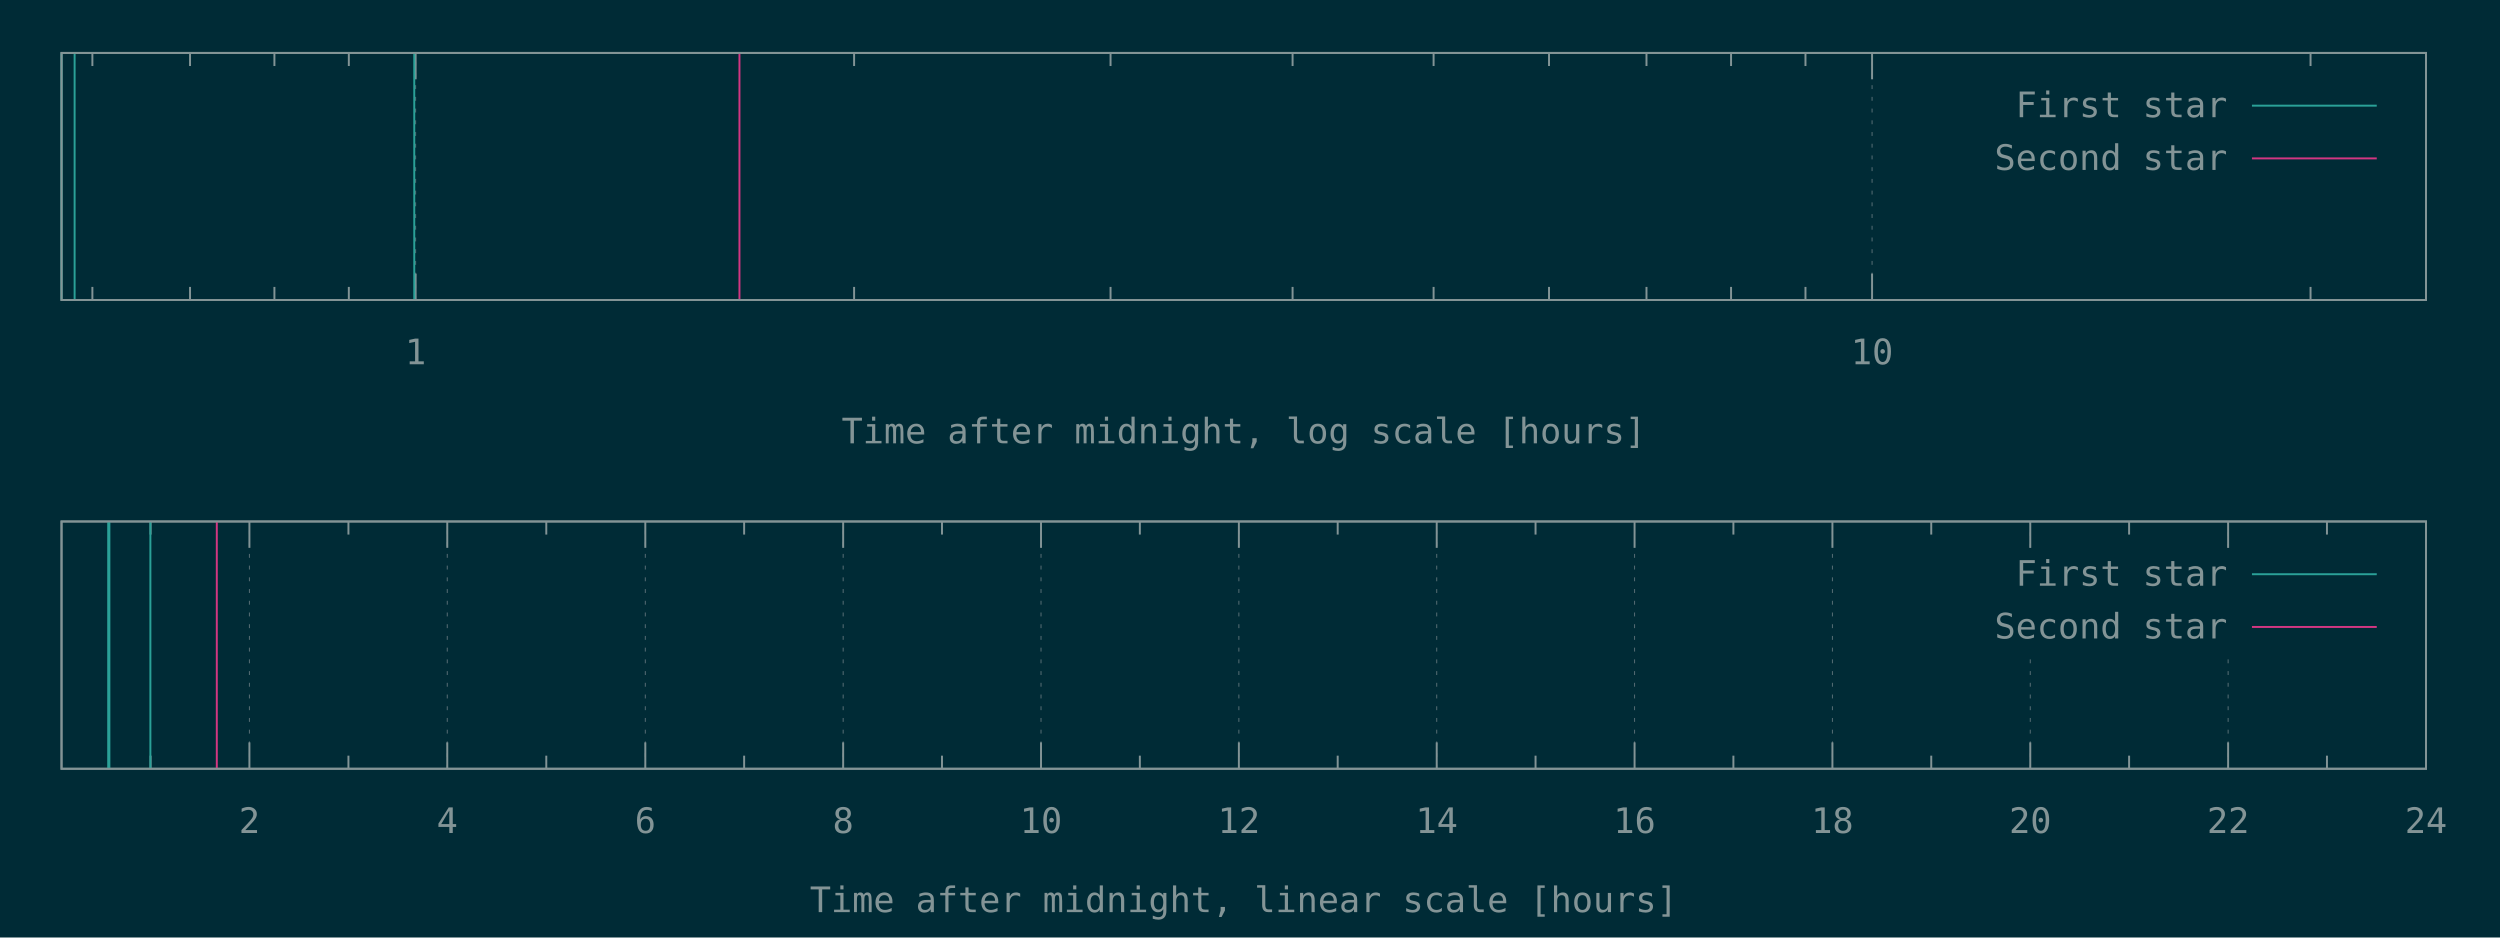
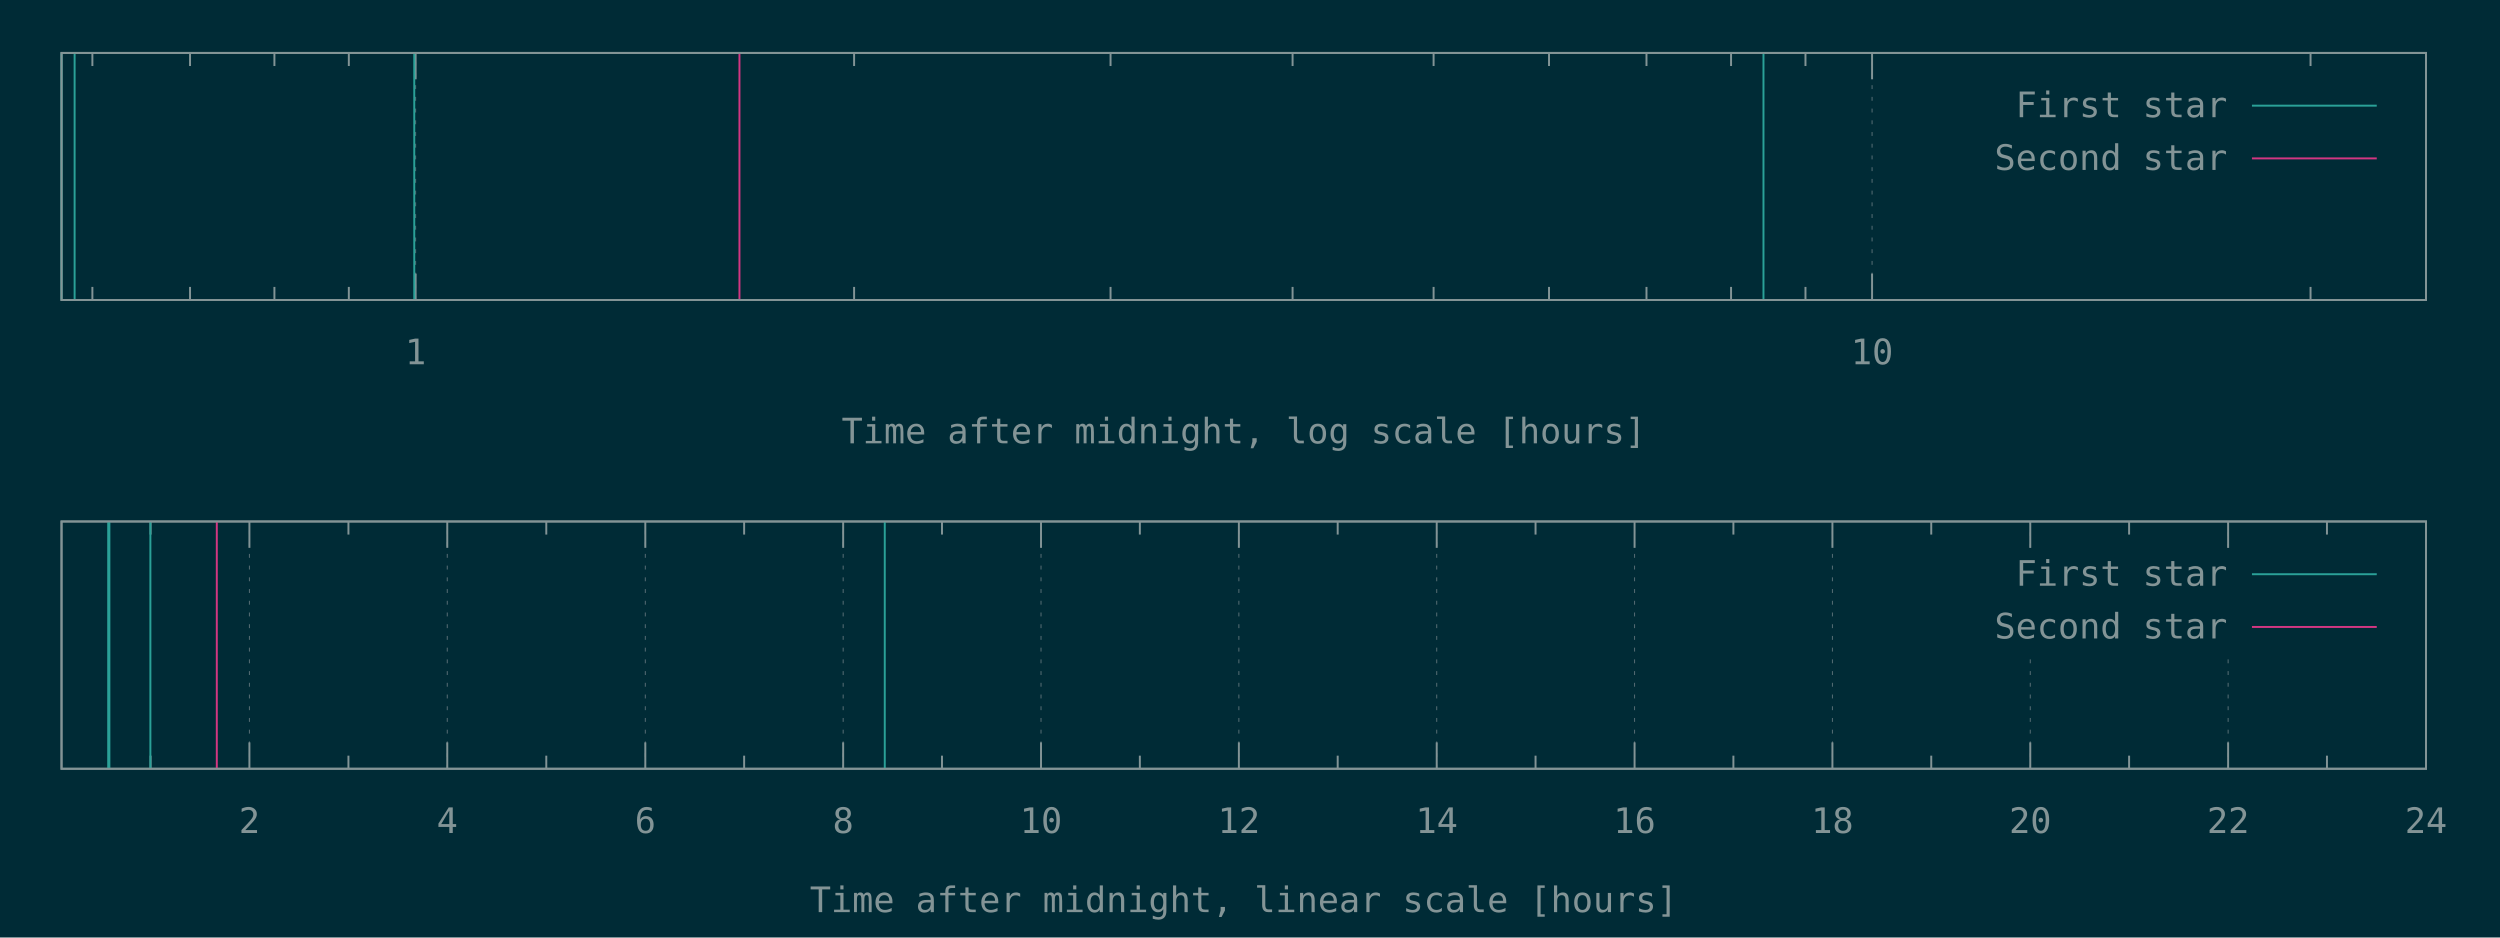
<svg xmlns="http://www.w3.org/2000/svg" xmlns:xlink="http://www.w3.org/1999/xlink" width="1280" height="480" viewBox="0 0 1280 480">
  <g id="gnuplot_canvas">
    <rect x="0" y="0" width="1280" height="480" fill="#002b36" />
    <defs>
      <circle id="gpDot" r="0.5" stroke-width="0.5" stroke="currentColor" />
      <path id="gpPt0" stroke-width="0.148" stroke="currentColor" d="M-1,0 h2 M0,-1 v2" />
      <path id="gpPt1" stroke-width="0.148" stroke="currentColor" d="M-1,-1 L1,1 M1,-1 L-1,1" />
      <path id="gpPt2" stroke-width="0.148" stroke="currentColor" d="M-1,0 L1,0 M0,-1 L0,1 M-1,-1 L1,1 M-1,1 L1,-1" />
      <rect id="gpPt3" stroke-width="0.148" stroke="currentColor" x="-1" y="-1" width="2" height="2" />
      <rect id="gpPt4" stroke-width="0.148" stroke="currentColor" fill="currentColor" x="-1" y="-1" width="2" height="2" />
      <circle id="gpPt5" stroke-width="0.148" stroke="currentColor" cx="0" cy="0" r="1" />
      <use xlink:href="#gpPt5" id="gpPt6" fill="currentColor" stroke="none" />
      <path id="gpPt7" stroke-width="0.148" stroke="currentColor" d="M0,-1.33 L-1.33,0.67 L1.33,0.67 z" />
      <use xlink:href="#gpPt7" id="gpPt8" fill="currentColor" stroke="none" />
      <use xlink:href="#gpPt7" id="gpPt9" stroke="currentColor" transform="rotate(180)" />
      <use xlink:href="#gpPt9" id="gpPt10" fill="currentColor" stroke="none" />
      <use xlink:href="#gpPt3" id="gpPt11" stroke="currentColor" transform="rotate(45)" />
      <use xlink:href="#gpPt11" id="gpPt12" fill="currentColor" stroke="none" />
      <path id="gpPt13" stroke-width="0.148" stroke="currentColor" d="M0,1.330 L1.265,0.411 L0.782,-1.067 L-0.782,-1.076 L-1.265,0.411 z" />
      <use xlink:href="#gpPt13" id="gpPt14" fill="currentColor" stroke="none" />
      <filter id="textbox" filterUnits="objectBoundingBox" x="0" y="0" height="1" width="1">
        <feFlood flood-color="#002B36" flood-opacity="1" result="bgnd" />
        <feComposite in="SourceGraphic" in2="bgnd" operator="atop" />
      </filter>
      <filter id="greybox" filterUnits="objectBoundingBox" x="0" y="0" height="1" width="1">
        <feFlood flood-color="lightgrey" flood-opacity="1" result="grey" />
        <feComposite in="SourceGraphic" in2="grey" operator="atop" />
      </filter>
    </defs>
    <g fill="none" color="#002B36" stroke="currentColor" stroke-width="1.00" stroke-linecap="butt" stroke-linejoin="miter">
</g>
    <g fill="none" color="black" stroke="currentColor" stroke-width="1.00" stroke-linecap="butt" stroke-linejoin="miter">
      <path stroke="rgb(131, 148, 150)" d="M47.3,153.6 L47.3,146.9 M47.3,27.1 L47.3,33.8 M97.3,153.6 L97.3,146.9 M97.3,27.1 L97.3,33.8   M140.5,153.6 L140.5,146.9 M140.5,27.1 L140.5,33.8 M178.6,153.6 L178.6,146.9 M178.6,27.1 L178.6,33.8    " />
    </g>
    <g fill="none" color="black" stroke="rgb(131, 148, 150)" stroke-width="0.50" stroke-linecap="butt" stroke-linejoin="miter">
</g>
    <g fill="none" color="gray" stroke="currentColor" stroke-width="0.50" stroke-linecap="butt" stroke-linejoin="miter">
      <path stroke="rgb( 88, 110, 117)" stroke-dasharray="2,4" class="gridline" d="M212.8,153.6 L212.8,27.1  " />
    </g>
    <g fill="none" color="gray" stroke="rgb( 88, 110, 117)" stroke-width="1.00" stroke-linecap="butt" stroke-linejoin="miter">
</g>
    <g fill="none" color="black" stroke="currentColor" stroke-width="1.00" stroke-linecap="butt" stroke-linejoin="miter">
      <path stroke="rgb(131, 148, 150)" d="M212.8,153.6 L212.8,140.1 M212.8,27.1 L212.8,40.6  " />
      <g transform="translate(212.8,186.5)" stroke="none" fill="rgb(131,148,150)" font-family="Inconsolata" font-size="18.00" text-anchor="middle">
        <text>
          <tspan font-family="Inconsolata"> 1</tspan>
        </text>
      </g>
    </g>
    <g fill="none" color="black" stroke="currentColor" stroke-width="1.00" stroke-linecap="butt" stroke-linejoin="miter">
      <path stroke="rgb(131, 148, 150)" d="M437.3,153.6 L437.3,146.9 M437.3,27.1 L437.3,33.8 M568.6,153.6 L568.6,146.9 M568.6,27.1 L568.6,33.8   M661.8,153.6 L661.8,146.9 M661.8,27.1 L661.8,33.8 M734.0,153.6 L734.0,146.9 M734.0,27.1 L734.0,33.8   M793.1,153.6 L793.1,146.9 M793.1,27.1 L793.1,33.8 M843.0,153.6 L843.0,146.9 M843.0,27.1 L843.0,33.8   M886.3,153.6 L886.3,146.9 M886.3,27.1 L886.3,33.8 M924.4,153.6 L924.4,146.9 M924.4,27.1 L924.4,33.8    " />
    </g>
    <g fill="none" color="black" stroke="rgb(131, 148, 150)" stroke-width="0.50" stroke-linecap="butt" stroke-linejoin="miter">
</g>
    <g fill="none" color="gray" stroke="currentColor" stroke-width="0.50" stroke-linecap="butt" stroke-linejoin="miter">
      <path stroke="rgb( 88, 110, 117)" stroke-dasharray="2,4" class="gridline" d="M958.5,153.6 L958.5,27.1  " />
    </g>
    <g fill="none" color="gray" stroke="rgb( 88, 110, 117)" stroke-width="1.00" stroke-linecap="butt" stroke-linejoin="miter">
</g>
    <g fill="none" color="black" stroke="currentColor" stroke-width="1.00" stroke-linecap="butt" stroke-linejoin="miter">
      <path stroke="rgb(131, 148, 150)" d="M958.5,153.6 L958.5,140.1 M958.5,27.1 L958.5,40.6  " />
      <g transform="translate(958.5,186.5)" stroke="none" fill="rgb(131,148,150)" font-family="Inconsolata" font-size="18.00" text-anchor="middle">
        <text>
          <tspan font-family="Inconsolata"> 10</tspan>
        </text>
      </g>
    </g>
    <g fill="none" color="black" stroke="currentColor" stroke-width="1.00" stroke-linecap="butt" stroke-linejoin="miter">
      <path stroke="rgb(131, 148, 150)" d="M1183.0,153.6 L1183.0,146.9 M1183.0,27.1 L1183.0,33.8  " />
    </g>
    <g fill="none" color="black" stroke="currentColor" stroke-width="1.00" stroke-linecap="butt" stroke-linejoin="miter">
      <path stroke="rgb(131, 148, 150)" d="M31.5,27.1 L31.5,153.6 L1242.1,153.6 L1242.1,27.1 L31.5,27.1 Z  " />
    </g>
    <g fill="none" color="black" stroke="currentColor" stroke-width="1.00" stroke-linecap="butt" stroke-linejoin="miter">
      <g transform="translate(636.8,227.0)" stroke="none" fill="rgb(131,148,150)" font-family="Inconsolata" font-size="18.00" text-anchor="middle">
        <text>
          <tspan font-family="Inconsolata">Time after midnight, log scale [hours]</tspan>
        </text>
      </g>
    </g>
    <g fill="none" color="black" stroke="currentColor" stroke-width="1.00" stroke-linecap="butt" stroke-linejoin="miter">
</g>
    <g id="gnuplot_plot_1a">
      <g fill="none" color="black" stroke="currentColor" stroke-width="1.00" stroke-linecap="butt" stroke-linejoin="miter">
-         <path stroke="rgb( 42, 161, 152)" d="M31.5,153.6 L31.5,27.1 M38.2,153.6 L38.2,27.1 M212.1,153.6 L212.1,27.1  " />
+         <path stroke="rgb( 42, 161, 152)" d="M31.5,153.6 L31.5,27.1 M38.2,153.6 L38.2,27.1 M212.1,153.6 L212.1,27.1 M902.9,153.6 L902.9,27.1    " />
      </g>
    </g>
    <g id="gnuplot_plot_2a">
      <g fill="none" color="black" stroke="currentColor" stroke-width="1.00" stroke-linecap="butt" stroke-linejoin="miter">
        <path stroke="rgb(211,  54, 130)" d="M378.6,153.6 L378.6,27.1  " />
      </g>
    </g>
    <g stroke="none" shape-rendering="crispEdges">
      <polygon fill="#002B36" points="1001.8,94.6 1229.5,94.6 1229.5,40.6 1001.8,40.6 " />
    </g>
    <g id="gnuplot_plot_1a">
      <g fill="none" color="black" stroke="currentColor" stroke-width="1.00" stroke-linecap="butt" stroke-linejoin="miter">
        <g transform="translate(1140.4,60.0)" stroke="none" fill="rgb(131,148,150)" font-family="Inconsolata" font-size="18.00" text-anchor="end">
          <text>
            <tspan font-family="Inconsolata">First star</tspan>
          </text>
        </g>
      </g>
      <g fill="none" color="black" stroke="currentColor" stroke-width="1.00" stroke-linecap="butt" stroke-linejoin="miter">
        <path stroke="rgb( 42, 161, 152)" d="M1153.0,54.1 L1216.9,54.1  " />
      </g>
    </g>
    <g id="gnuplot_plot_2a">
      <g fill="none" color="black" stroke="currentColor" stroke-width="1.00" stroke-linecap="butt" stroke-linejoin="miter">
        <g transform="translate(1140.4,87.0)" stroke="none" fill="rgb(131,148,150)" font-family="Inconsolata" font-size="18.00" text-anchor="end">
          <text>
            <tspan font-family="Inconsolata">Second star</tspan>
          </text>
        </g>
      </g>
      <g fill="none" color="black" stroke="currentColor" stroke-width="1.00" stroke-linecap="butt" stroke-linejoin="miter">
        <path stroke="rgb(211,  54, 130)" d="M1153.0,81.1 L1216.9,81.1  " />
      </g>
    </g>
    <g fill="none" color="#002B36" stroke="rgb(211,  54, 130)" stroke-width="2.00" stroke-linecap="butt" stroke-linejoin="miter">
</g>
    <g fill="none" color="black" stroke="currentColor" stroke-width="2.00" stroke-linecap="butt" stroke-linejoin="miter">
</g>
    <g fill="none" color="black" stroke="black" stroke-width="1.00" stroke-linecap="butt" stroke-linejoin="miter">
</g>
    <g fill="none" color="black" stroke="currentColor" stroke-width="1.00" stroke-linecap="butt" stroke-linejoin="miter">
      <path stroke="rgb(131, 148, 150)" d="M31.5,27.1 L31.5,153.6 L1242.1,153.6 L1242.1,27.1 L31.5,27.1 Z  " />
    </g>
    <g fill="none" color="black" stroke="currentColor" stroke-width="1.00" stroke-linecap="butt" stroke-linejoin="miter">
</g>
    <g fill="none" color="black" stroke="currentColor" stroke-width="1.00" stroke-linecap="butt" stroke-linejoin="miter">
      <path stroke="rgb(131, 148, 150)" d="M77.1,393.6 L77.1,386.9 M77.1,267.0 L77.1,273.7  " />
    </g>
    <g fill="none" color="black" stroke="rgb(131, 148, 150)" stroke-width="0.50" stroke-linecap="butt" stroke-linejoin="miter">
</g>
    <g fill="none" color="gray" stroke="currentColor" stroke-width="0.50" stroke-linecap="butt" stroke-linejoin="miter">
      <path stroke="rgb( 88, 110, 117)" stroke-dasharray="2,4" class="gridline" d="M127.7,393.6 L127.7,267.0  " />
    </g>
    <g fill="none" color="gray" stroke="rgb( 88, 110, 117)" stroke-width="1.00" stroke-linecap="butt" stroke-linejoin="miter">
</g>
    <g fill="none" color="black" stroke="currentColor" stroke-width="1.00" stroke-linecap="butt" stroke-linejoin="miter">
      <path stroke="rgb(131, 148, 150)" d="M127.7,393.6 L127.7,380.1 M127.7,267.0 L127.7,280.5  " />
      <g transform="translate(127.7,426.5)" stroke="none" fill="rgb(131,148,150)" font-family="Inconsolata" font-size="18.00" text-anchor="middle">
        <text>
          <tspan font-family="Inconsolata"> 2</tspan>
        </text>
      </g>
    </g>
    <g fill="none" color="black" stroke="currentColor" stroke-width="1.00" stroke-linecap="butt" stroke-linejoin="miter">
      <path stroke="rgb(131, 148, 150)" d="M178.4,393.6 L178.4,386.9 M178.4,267.0 L178.4,273.7  " />
    </g>
    <g fill="none" color="black" stroke="rgb(131, 148, 150)" stroke-width="0.50" stroke-linecap="butt" stroke-linejoin="miter">
</g>
    <g fill="none" color="gray" stroke="currentColor" stroke-width="0.50" stroke-linecap="butt" stroke-linejoin="miter">
      <path stroke="rgb( 88, 110, 117)" stroke-dasharray="2,4" class="gridline" d="M229.0,393.6 L229.0,267.0  " />
    </g>
    <g fill="none" color="gray" stroke="rgb( 88, 110, 117)" stroke-width="1.00" stroke-linecap="butt" stroke-linejoin="miter">
</g>
    <g fill="none" color="black" stroke="currentColor" stroke-width="1.00" stroke-linecap="butt" stroke-linejoin="miter">
      <path stroke="rgb(131, 148, 150)" d="M229.0,393.6 L229.0,380.1 M229.0,267.0 L229.0,280.5  " />
      <g transform="translate(229.0,426.5)" stroke="none" fill="rgb(131,148,150)" font-family="Inconsolata" font-size="18.00" text-anchor="middle">
        <text>
          <tspan font-family="Inconsolata"> 4</tspan>
        </text>
      </g>
    </g>
    <g fill="none" color="black" stroke="currentColor" stroke-width="1.00" stroke-linecap="butt" stroke-linejoin="miter">
      <path stroke="rgb(131, 148, 150)" d="M279.7,393.6 L279.7,386.9 M279.7,267.0 L279.7,273.7  " />
    </g>
    <g fill="none" color="black" stroke="rgb(131, 148, 150)" stroke-width="0.50" stroke-linecap="butt" stroke-linejoin="miter">
</g>
    <g fill="none" color="gray" stroke="currentColor" stroke-width="0.50" stroke-linecap="butt" stroke-linejoin="miter">
      <path stroke="rgb( 88, 110, 117)" stroke-dasharray="2,4" class="gridline" d="M330.4,393.6 L330.4,267.0  " />
    </g>
    <g fill="none" color="gray" stroke="rgb( 88, 110, 117)" stroke-width="1.00" stroke-linecap="butt" stroke-linejoin="miter">
</g>
    <g fill="none" color="black" stroke="currentColor" stroke-width="1.00" stroke-linecap="butt" stroke-linejoin="miter">
      <path stroke="rgb(131, 148, 150)" d="M330.4,393.6 L330.4,380.1 M330.4,267.0 L330.4,280.5  " />
      <g transform="translate(330.4,426.5)" stroke="none" fill="rgb(131,148,150)" font-family="Inconsolata" font-size="18.00" text-anchor="middle">
        <text>
          <tspan font-family="Inconsolata"> 6</tspan>
        </text>
      </g>
    </g>
    <g fill="none" color="black" stroke="currentColor" stroke-width="1.00" stroke-linecap="butt" stroke-linejoin="miter">
      <path stroke="rgb(131, 148, 150)" d="M381.0,393.6 L381.0,386.9 M381.0,267.0 L381.0,273.7  " />
    </g>
    <g fill="none" color="black" stroke="rgb(131, 148, 150)" stroke-width="0.50" stroke-linecap="butt" stroke-linejoin="miter">
</g>
    <g fill="none" color="gray" stroke="currentColor" stroke-width="0.50" stroke-linecap="butt" stroke-linejoin="miter">
      <path stroke="rgb( 88, 110, 117)" stroke-dasharray="2,4" class="gridline" d="M431.7,393.6 L431.7,267.0  " />
    </g>
    <g fill="none" color="gray" stroke="rgb( 88, 110, 117)" stroke-width="1.00" stroke-linecap="butt" stroke-linejoin="miter">
</g>
    <g fill="none" color="black" stroke="currentColor" stroke-width="1.00" stroke-linecap="butt" stroke-linejoin="miter">
      <path stroke="rgb(131, 148, 150)" d="M431.7,393.6 L431.7,380.1 M431.7,267.0 L431.7,280.5  " />
      <g transform="translate(431.7,426.5)" stroke="none" fill="rgb(131,148,150)" font-family="Inconsolata" font-size="18.00" text-anchor="middle">
        <text>
          <tspan font-family="Inconsolata"> 8</tspan>
        </text>
      </g>
    </g>
    <g fill="none" color="black" stroke="currentColor" stroke-width="1.00" stroke-linecap="butt" stroke-linejoin="miter">
      <path stroke="rgb(131, 148, 150)" d="M482.3,393.6 L482.3,386.9 M482.3,267.0 L482.3,273.7  " />
    </g>
    <g fill="none" color="black" stroke="rgb(131, 148, 150)" stroke-width="0.50" stroke-linecap="butt" stroke-linejoin="miter">
</g>
    <g fill="none" color="gray" stroke="currentColor" stroke-width="0.50" stroke-linecap="butt" stroke-linejoin="miter">
      <path stroke="rgb( 88, 110, 117)" stroke-dasharray="2,4" class="gridline" d="M533.0,393.6 L533.0,267.0  " />
    </g>
    <g fill="none" color="gray" stroke="rgb( 88, 110, 117)" stroke-width="1.00" stroke-linecap="butt" stroke-linejoin="miter">
</g>
    <g fill="none" color="black" stroke="currentColor" stroke-width="1.00" stroke-linecap="butt" stroke-linejoin="miter">
      <path stroke="rgb(131, 148, 150)" d="M533.0,393.6 L533.0,380.1 M533.0,267.0 L533.0,280.5  " />
      <g transform="translate(533.0,426.5)" stroke="none" fill="rgb(131,148,150)" font-family="Inconsolata" font-size="18.00" text-anchor="middle">
        <text>
          <tspan font-family="Inconsolata"> 10</tspan>
        </text>
      </g>
    </g>
    <g fill="none" color="black" stroke="currentColor" stroke-width="1.00" stroke-linecap="butt" stroke-linejoin="miter">
      <path stroke="rgb(131, 148, 150)" d="M583.6,393.6 L583.6,386.9 M583.6,267.0 L583.6,273.7  " />
    </g>
    <g fill="none" color="black" stroke="rgb(131, 148, 150)" stroke-width="0.50" stroke-linecap="butt" stroke-linejoin="miter">
</g>
    <g fill="none" color="gray" stroke="currentColor" stroke-width="0.50" stroke-linecap="butt" stroke-linejoin="miter">
      <path stroke="rgb( 88, 110, 117)" stroke-dasharray="2,4" class="gridline" d="M634.3,393.6 L634.3,267.0  " />
    </g>
    <g fill="none" color="gray" stroke="rgb( 88, 110, 117)" stroke-width="1.00" stroke-linecap="butt" stroke-linejoin="miter">
</g>
    <g fill="none" color="black" stroke="currentColor" stroke-width="1.00" stroke-linecap="butt" stroke-linejoin="miter">
      <path stroke="rgb(131, 148, 150)" d="M634.3,393.6 L634.3,380.1 M634.3,267.0 L634.3,280.5  " />
      <g transform="translate(634.3,426.5)" stroke="none" fill="rgb(131,148,150)" font-family="Inconsolata" font-size="18.00" text-anchor="middle">
        <text>
          <tspan font-family="Inconsolata"> 12</tspan>
        </text>
      </g>
    </g>
    <g fill="none" color="black" stroke="currentColor" stroke-width="1.00" stroke-linecap="butt" stroke-linejoin="miter">
      <path stroke="rgb(131, 148, 150)" d="M684.9,393.6 L684.9,386.9 M684.9,267.0 L684.9,273.7  " />
    </g>
    <g fill="none" color="black" stroke="rgb(131, 148, 150)" stroke-width="0.50" stroke-linecap="butt" stroke-linejoin="miter">
</g>
    <g fill="none" color="gray" stroke="currentColor" stroke-width="0.50" stroke-linecap="butt" stroke-linejoin="miter">
      <path stroke="rgb( 88, 110, 117)" stroke-dasharray="2,4" class="gridline" d="M735.6,393.6 L735.6,267.0  " />
    </g>
    <g fill="none" color="gray" stroke="rgb( 88, 110, 117)" stroke-width="1.00" stroke-linecap="butt" stroke-linejoin="miter">
</g>
    <g fill="none" color="black" stroke="currentColor" stroke-width="1.00" stroke-linecap="butt" stroke-linejoin="miter">
      <path stroke="rgb(131, 148, 150)" d="M735.6,393.6 L735.6,380.1 M735.6,267.0 L735.6,280.5  " />
      <g transform="translate(735.6,426.5)" stroke="none" fill="rgb(131,148,150)" font-family="Inconsolata" font-size="18.00" text-anchor="middle">
        <text>
          <tspan font-family="Inconsolata"> 14</tspan>
        </text>
      </g>
    </g>
    <g fill="none" color="black" stroke="currentColor" stroke-width="1.00" stroke-linecap="butt" stroke-linejoin="miter">
      <path stroke="rgb(131, 148, 150)" d="M786.2,393.6 L786.2,386.9 M786.2,267.0 L786.2,273.7  " />
    </g>
    <g fill="none" color="black" stroke="rgb(131, 148, 150)" stroke-width="0.50" stroke-linecap="butt" stroke-linejoin="miter">
</g>
    <g fill="none" color="gray" stroke="currentColor" stroke-width="0.50" stroke-linecap="butt" stroke-linejoin="miter">
      <path stroke="rgb( 88, 110, 117)" stroke-dasharray="2,4" class="gridline" d="M836.9,393.6 L836.9,267.0  " />
    </g>
    <g fill="none" color="gray" stroke="rgb( 88, 110, 117)" stroke-width="1.00" stroke-linecap="butt" stroke-linejoin="miter">
</g>
    <g fill="none" color="black" stroke="currentColor" stroke-width="1.00" stroke-linecap="butt" stroke-linejoin="miter">
      <path stroke="rgb(131, 148, 150)" d="M836.9,393.6 L836.9,380.1 M836.9,267.0 L836.9,280.5  " />
      <g transform="translate(836.9,426.5)" stroke="none" fill="rgb(131,148,150)" font-family="Inconsolata" font-size="18.00" text-anchor="middle">
        <text>
          <tspan font-family="Inconsolata"> 16</tspan>
        </text>
      </g>
    </g>
    <g fill="none" color="black" stroke="currentColor" stroke-width="1.00" stroke-linecap="butt" stroke-linejoin="miter">
      <path stroke="rgb(131, 148, 150)" d="M887.5,393.6 L887.5,386.9 M887.5,267.0 L887.5,273.7  " />
    </g>
    <g fill="none" color="black" stroke="rgb(131, 148, 150)" stroke-width="0.50" stroke-linecap="butt" stroke-linejoin="miter">
</g>
    <g fill="none" color="gray" stroke="currentColor" stroke-width="0.50" stroke-linecap="butt" stroke-linejoin="miter">
      <path stroke="rgb( 88, 110, 117)" stroke-dasharray="2,4" class="gridline" d="M938.2,393.6 L938.2,267.0  " />
    </g>
    <g fill="none" color="gray" stroke="rgb( 88, 110, 117)" stroke-width="1.00" stroke-linecap="butt" stroke-linejoin="miter">
</g>
    <g fill="none" color="black" stroke="currentColor" stroke-width="1.00" stroke-linecap="butt" stroke-linejoin="miter">
      <path stroke="rgb(131, 148, 150)" d="M938.2,393.6 L938.2,380.1 M938.2,267.0 L938.2,280.5  " />
      <g transform="translate(938.2,426.5)" stroke="none" fill="rgb(131,148,150)" font-family="Inconsolata" font-size="18.00" text-anchor="middle">
        <text>
          <tspan font-family="Inconsolata"> 18</tspan>
        </text>
      </g>
    </g>
    <g fill="none" color="black" stroke="currentColor" stroke-width="1.00" stroke-linecap="butt" stroke-linejoin="miter">
      <path stroke="rgb(131, 148, 150)" d="M988.8,393.6 L988.8,386.9 M988.8,267.0 L988.8,273.7  " />
    </g>
    <g fill="none" color="black" stroke="rgb(131, 148, 150)" stroke-width="0.50" stroke-linecap="butt" stroke-linejoin="miter">
</g>
    <g fill="none" color="gray" stroke="currentColor" stroke-width="0.50" stroke-linecap="butt" stroke-linejoin="miter">
      <path stroke="rgb( 88, 110, 117)" stroke-dasharray="2,4" class="gridline" d="M1039.5,393.6 L1039.5,334.5 M1039.5,280.5 L1039.5,267.0  " />
    </g>
    <g fill="none" color="gray" stroke="rgb( 88, 110, 117)" stroke-width="1.00" stroke-linecap="butt" stroke-linejoin="miter">
</g>
    <g fill="none" color="black" stroke="currentColor" stroke-width="1.00" stroke-linecap="butt" stroke-linejoin="miter">
      <path stroke="rgb(131, 148, 150)" d="M1039.5,393.6 L1039.5,380.1 M1039.5,267.0 L1039.5,280.5  " />
      <g transform="translate(1039.5,426.5)" stroke="none" fill="rgb(131,148,150)" font-family="Inconsolata" font-size="18.00" text-anchor="middle">
        <text>
          <tspan font-family="Inconsolata"> 20</tspan>
        </text>
      </g>
    </g>
    <g fill="none" color="black" stroke="currentColor" stroke-width="1.00" stroke-linecap="butt" stroke-linejoin="miter">
      <path stroke="rgb(131, 148, 150)" d="M1090.1,393.6 L1090.1,386.9 M1090.1,267.0 L1090.1,273.7  " />
    </g>
    <g fill="none" color="black" stroke="rgb(131, 148, 150)" stroke-width="0.50" stroke-linecap="butt" stroke-linejoin="miter">
</g>
    <g fill="none" color="gray" stroke="currentColor" stroke-width="0.50" stroke-linecap="butt" stroke-linejoin="miter">
      <path stroke="rgb( 88, 110, 117)" stroke-dasharray="2,4" class="gridline" d="M1140.8,393.6 L1140.8,334.5 M1140.8,280.5 L1140.8,267.0  " />
    </g>
    <g fill="none" color="gray" stroke="rgb( 88, 110, 117)" stroke-width="1.00" stroke-linecap="butt" stroke-linejoin="miter">
</g>
    <g fill="none" color="black" stroke="currentColor" stroke-width="1.00" stroke-linecap="butt" stroke-linejoin="miter">
      <path stroke="rgb(131, 148, 150)" d="M1140.8,393.6 L1140.8,380.1 M1140.8,267.0 L1140.8,280.5  " />
      <g transform="translate(1140.8,426.5)" stroke="none" fill="rgb(131,148,150)" font-family="Inconsolata" font-size="18.00" text-anchor="middle">
        <text>
          <tspan font-family="Inconsolata"> 22</tspan>
        </text>
      </g>
    </g>
    <g fill="none" color="black" stroke="currentColor" stroke-width="1.00" stroke-linecap="butt" stroke-linejoin="miter">
      <path stroke="rgb(131, 148, 150)" d="M1191.4,393.6 L1191.4,386.9 M1191.4,267.0 L1191.4,273.7  " />
    </g>
    <g fill="none" color="black" stroke="rgb(131, 148, 150)" stroke-width="0.50" stroke-linecap="butt" stroke-linejoin="miter">
</g>
    <g fill="none" color="gray" stroke="currentColor" stroke-width="0.50" stroke-linecap="butt" stroke-linejoin="miter">
      <path stroke="rgb( 88, 110, 117)" stroke-dasharray="2,4" class="gridline" d="M1242.1,393.6 L1242.1,267.0  " />
    </g>
    <g fill="none" color="gray" stroke="rgb( 88, 110, 117)" stroke-width="1.00" stroke-linecap="butt" stroke-linejoin="miter">
</g>
    <g fill="none" color="black" stroke="currentColor" stroke-width="1.00" stroke-linecap="butt" stroke-linejoin="miter">
      <path stroke="rgb(131, 148, 150)" d="M1242.1,393.6 L1242.1,380.1 M1242.1,267.0 L1242.1,280.5  " />
      <g transform="translate(1242.1,426.5)" stroke="none" fill="rgb(131,148,150)" font-family="Inconsolata" font-size="18.00" text-anchor="middle">
        <text>
          <tspan font-family="Inconsolata"> 24</tspan>
        </text>
      </g>
    </g>
    <g fill="none" color="black" stroke="currentColor" stroke-width="1.00" stroke-linecap="butt" stroke-linejoin="miter">
</g>
    <g fill="none" color="black" stroke="currentColor" stroke-width="1.00" stroke-linecap="butt" stroke-linejoin="miter">
      <path stroke="rgb(131, 148, 150)" d="M31.5,267.0 L31.5,393.6 L1242.1,393.6 L1242.1,267.0 L31.5,267.0 Z  " />
    </g>
    <g fill="none" color="black" stroke="currentColor" stroke-width="1.00" stroke-linecap="butt" stroke-linejoin="miter">
      <g transform="translate(636.8,467.0)" stroke="none" fill="rgb(131,148,150)" font-family="Inconsolata" font-size="18.00" text-anchor="middle">
        <text>
          <tspan font-family="Inconsolata">Time after midnight, linear scale [hours]</tspan>
        </text>
      </g>
    </g>
    <g fill="none" color="black" stroke="currentColor" stroke-width="1.00" stroke-linecap="butt" stroke-linejoin="miter">
</g>
    <g id="gnuplot_plot_1b">
      <g fill="none" color="black" stroke="currentColor" stroke-width="1.00" stroke-linecap="butt" stroke-linejoin="miter">
-         <path stroke="rgb( 42, 161, 152)" d="M55.4,393.6 L55.4,267.0 M56.0,393.6 L56.0,267.0 M77.0,393.6 L77.0,267.0  " />
+         <path stroke="rgb( 42, 161, 152)" d="M55.4,393.6 L55.4,267.0 M56.0,393.6 L56.0,267.0 M77.0,393.6 L77.0,267.0 M453.0,393.6 L453.0,267.0    " />
      </g>
    </g>
    <g id="gnuplot_plot_2b">
      <g fill="none" color="black" stroke="currentColor" stroke-width="1.00" stroke-linecap="butt" stroke-linejoin="miter">
        <path stroke="rgb(211,  54, 130)" d="M111.0,393.6 L111.0,267.0  " />
      </g>
    </g>
    <g stroke="none" shape-rendering="crispEdges">
      <polygon fill="#002B36" points="1001.8,334.5 1229.5,334.5 1229.5,280.5 1001.8,280.5 " />
    </g>
    <g id="gnuplot_plot_1b">
      <g fill="none" color="black" stroke="currentColor" stroke-width="1.00" stroke-linecap="butt" stroke-linejoin="miter">
        <g transform="translate(1140.4,299.9)" stroke="none" fill="rgb(131,148,150)" font-family="Inconsolata" font-size="18.00" text-anchor="end">
          <text>
            <tspan font-family="Inconsolata">First star</tspan>
          </text>
        </g>
      </g>
      <g fill="none" color="black" stroke="currentColor" stroke-width="1.00" stroke-linecap="butt" stroke-linejoin="miter">
        <path stroke="rgb( 42, 161, 152)" d="M1153.0,294.0 L1216.9,294.0  " />
      </g>
    </g>
    <g id="gnuplot_plot_2b">
      <g fill="none" color="black" stroke="currentColor" stroke-width="1.00" stroke-linecap="butt" stroke-linejoin="miter">
        <g transform="translate(1140.4,326.9)" stroke="none" fill="rgb(131,148,150)" font-family="Inconsolata" font-size="18.00" text-anchor="end">
          <text>
            <tspan font-family="Inconsolata">Second star</tspan>
          </text>
        </g>
      </g>
      <g fill="none" color="black" stroke="currentColor" stroke-width="1.00" stroke-linecap="butt" stroke-linejoin="miter">
        <path stroke="rgb(211,  54, 130)" d="M1153.0,321.0 L1216.9,321.0  " />
      </g>
    </g>
    <g fill="none" color="#002B36" stroke="rgb(211,  54, 130)" stroke-width="2.00" stroke-linecap="butt" stroke-linejoin="miter">
</g>
    <g fill="none" color="black" stroke="currentColor" stroke-width="2.00" stroke-linecap="butt" stroke-linejoin="miter">
</g>
    <g fill="none" color="black" stroke="black" stroke-width="1.00" stroke-linecap="butt" stroke-linejoin="miter">
</g>
    <g fill="none" color="black" stroke="currentColor" stroke-width="1.00" stroke-linecap="butt" stroke-linejoin="miter">
      <path stroke="rgb(131, 148, 150)" d="M31.5,267.0 L31.5,393.6 L1242.1,393.6 L1242.1,267.0 L31.5,267.0 Z  " />
    </g>
    <g fill="none" color="black" stroke="currentColor" stroke-width="1.00" stroke-linecap="butt" stroke-linejoin="miter">
</g>
  </g>
</svg>
